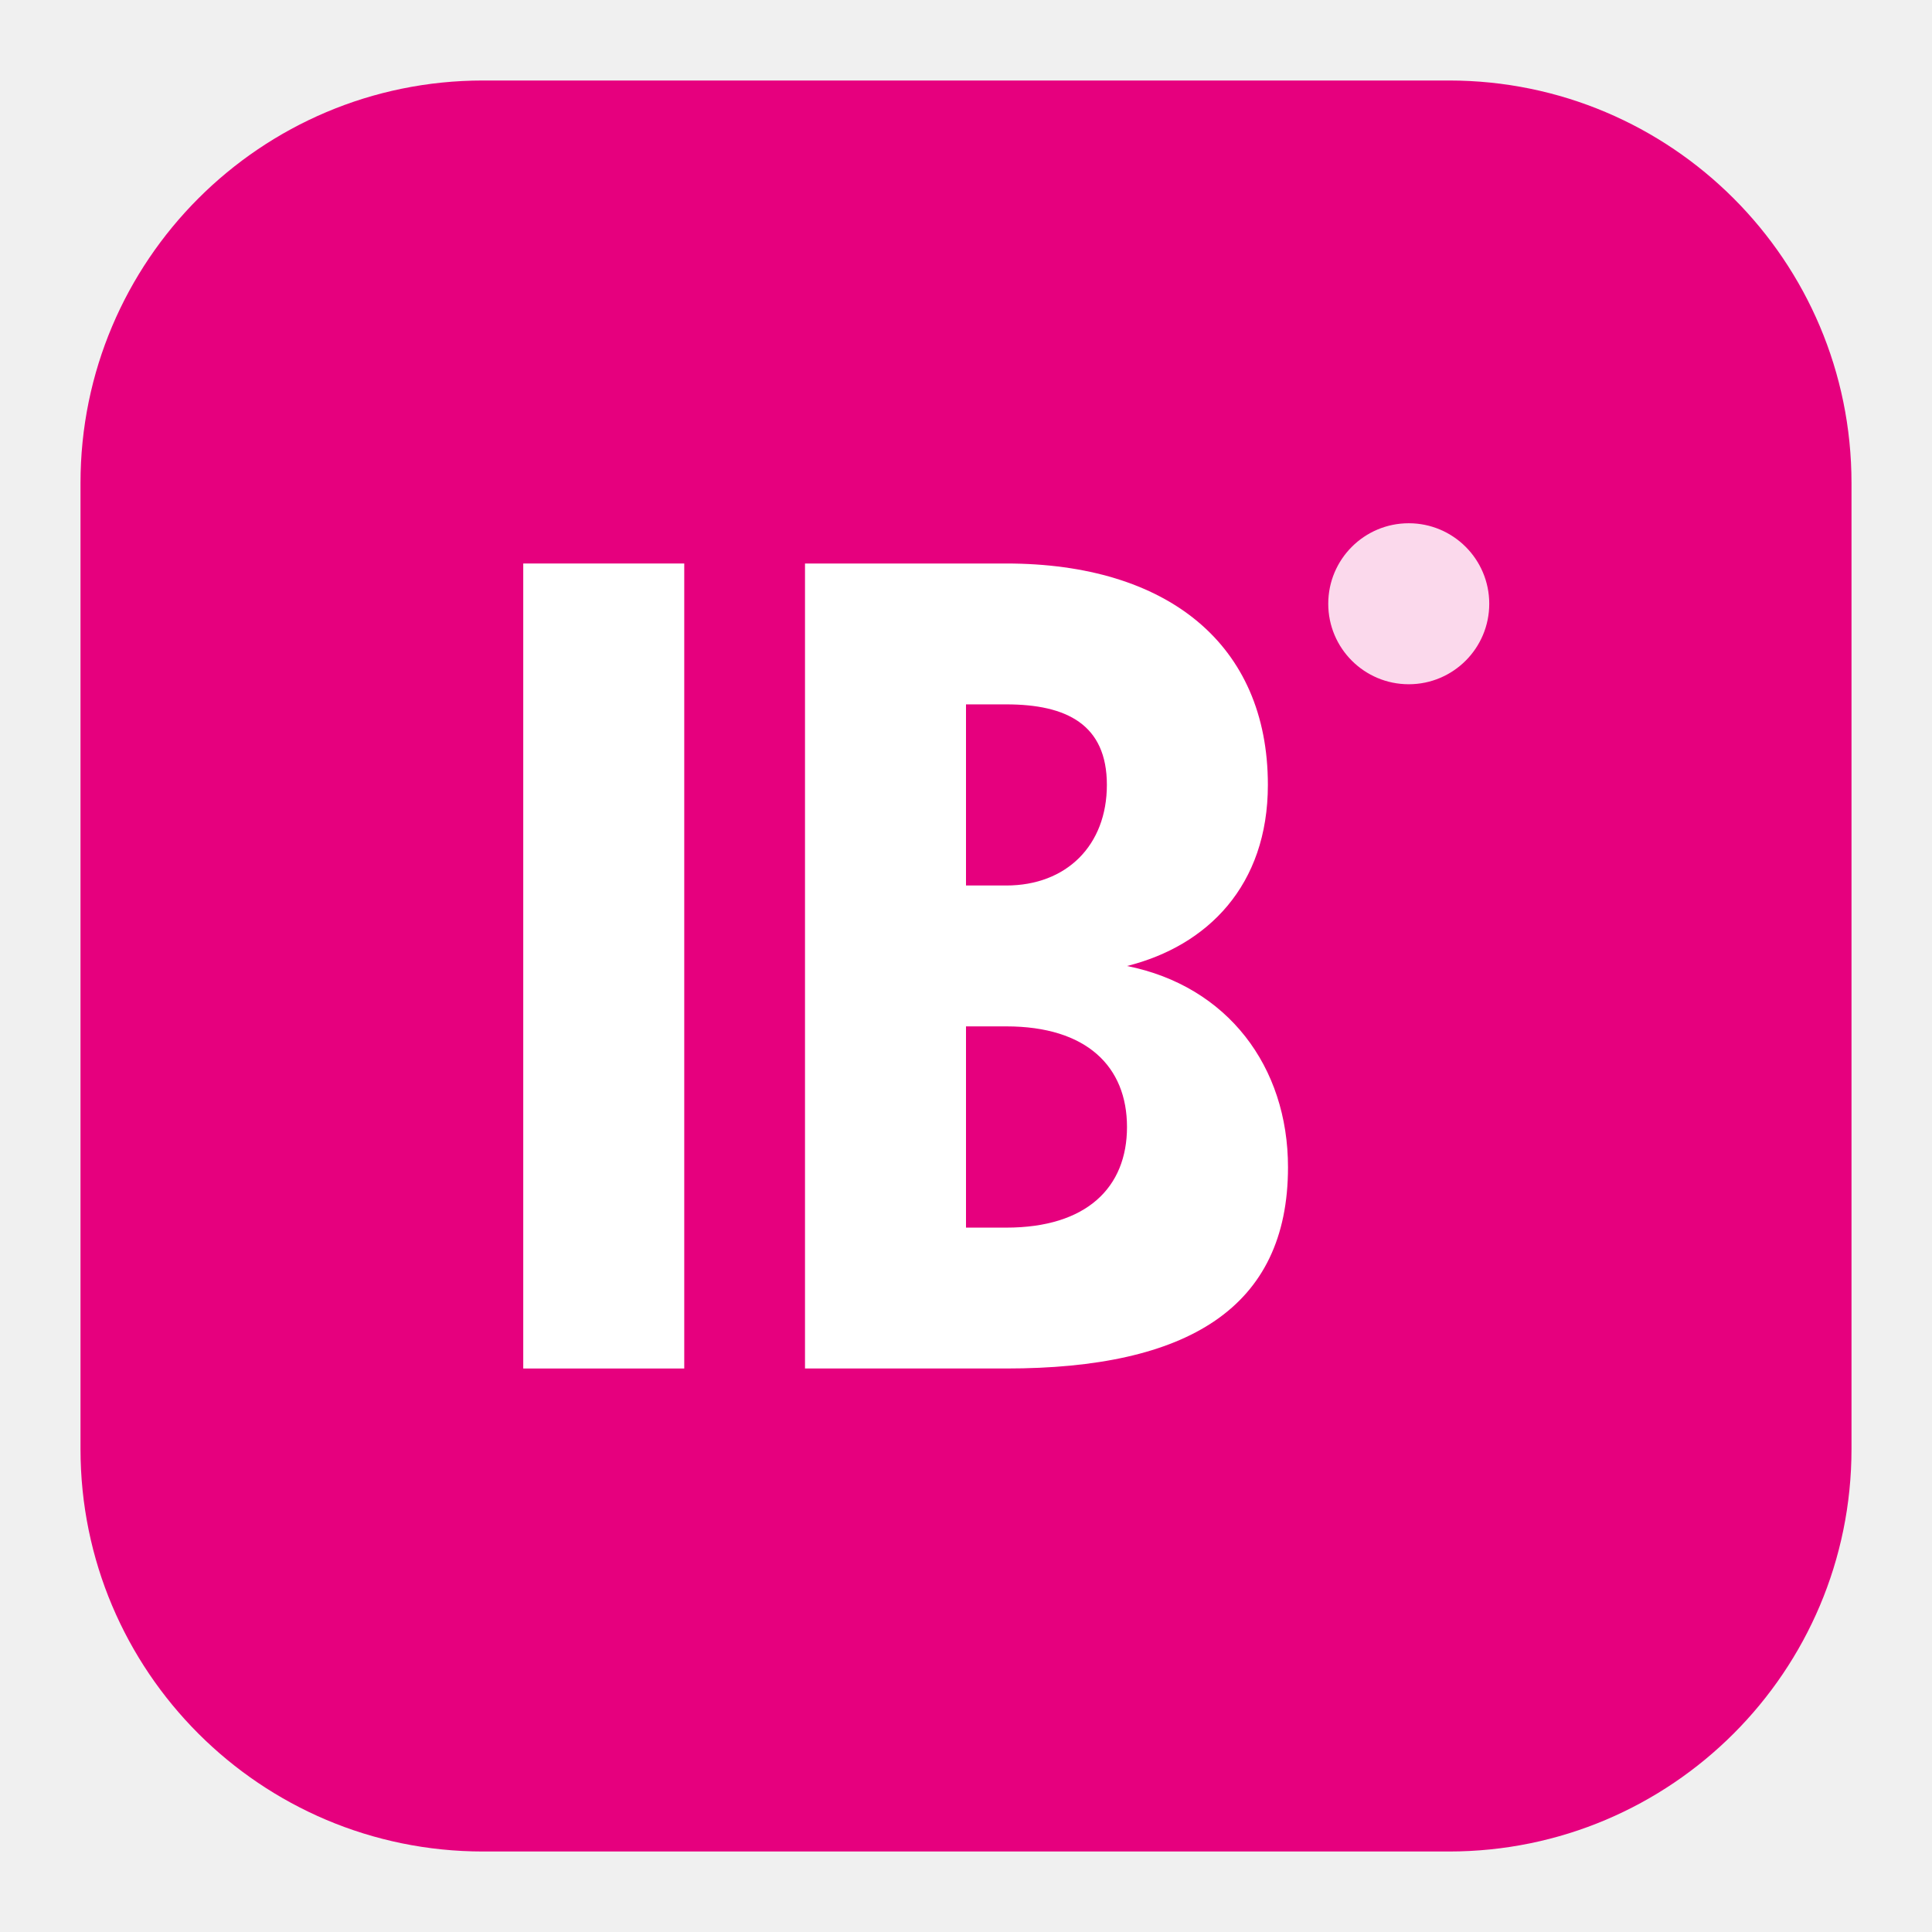
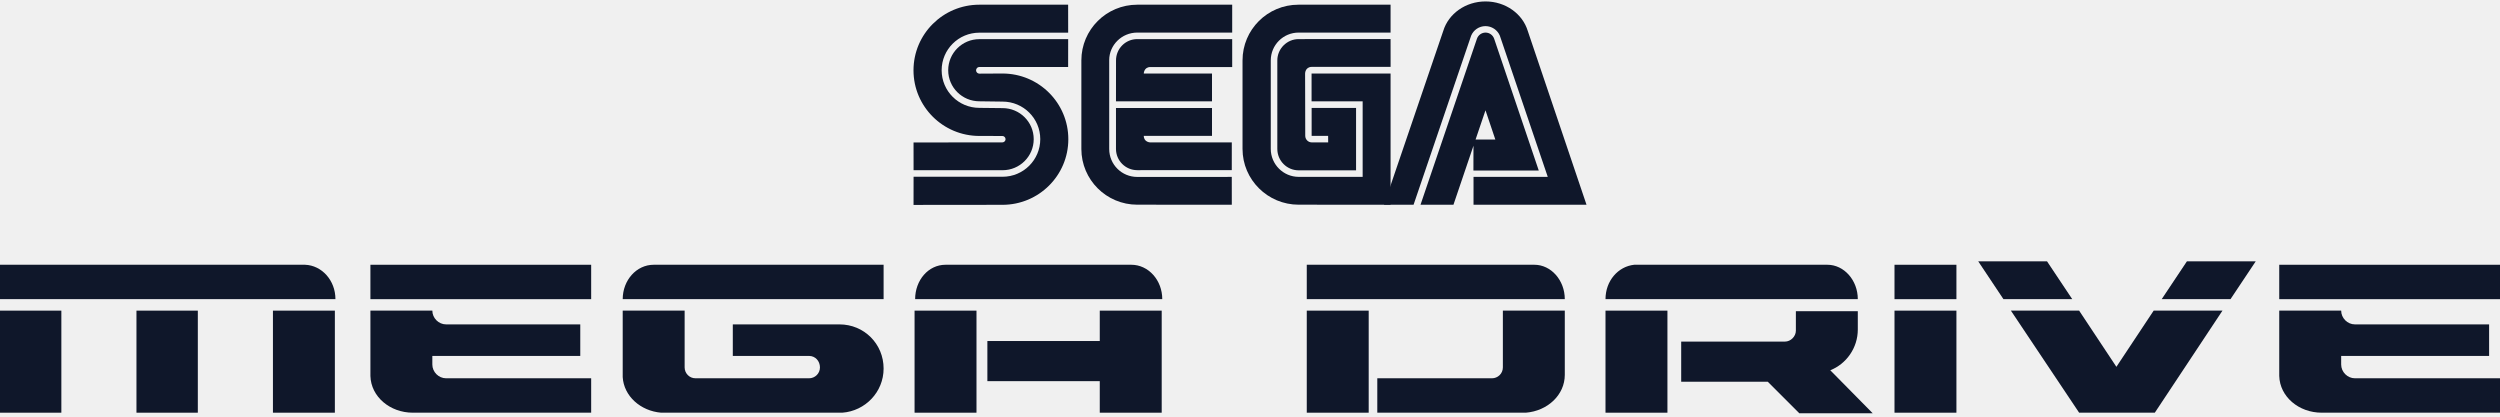
- <svg xmlns="http://www.w3.org/2000/svg" viewBox="0 0 96 96" role="img" aria-label="Sega Mega Drive">
-   <rect x="4" y="4" width="88" height="88" rx="20" fill="#E6007E" />
-   <path d="M26 28h8v40h-8z" fill="#fff" />
-   <path d="M40 28h10c8 0 13 4 13 11 0 5-3 8-7 9 5 1 8 5 8 10 0 7-5 10-14 10h-10zm8 7v9h2c3 0 5-2 5-5s-2-4-5-4zm0 16v10h2c4 0 6-2 6-5s-2-5-6-5z" fill="#fff" />
-   <circle cx="70" cy="30" r="4" fill="#fff" opacity=".85" />
+ <svg xmlns="http://www.w3.org/2000/svg" clip-rule="evenodd" fill-rule="evenodd" stroke-linejoin="round" stroke-miterlimit="2" viewBox="0 0 600 100">
+   <g fill="#0f172a">
+     <path d="m431.009 74.551v4.816c0 1.376-1.238 2.615-2.615 2.615h-24.908v9.633h20.78l7.569 7.569h17.615l-10.184-10.321c3.853-1.514 6.606-5.367 6.606-9.771v-4.404h-14.863z" />
+     <path d="m0 74.551h14.725v24.495h-14.725z" />
+     <path d="m32.752 74.551h14.725v24.495h-14.725z" />
+     <path d="m65.505 74.551h14.862v24.495h-14.862z" />
+     <path d="m88.899 74.551v15.688c.138 4.954 4.679 8.807 10.184 8.807h42.798v-8.257h-34.817c-1.789 0-3.303-1.513-3.303-3.302v-2.065h35.505v-7.568h-32.202c-1.789 0-3.303-1.514-3.303-3.303z" />
+     <path d="m149.45 74.551v15.963c.275 4.541 4.266 8.119 9.22 8.532h43.486c5.505-.413 9.908-4.954 9.908-10.596 0-5.918-4.679-10.596-10.596-10.596h-25.596v7.568h18.302c1.514 0 2.615 1.239 2.615 2.753 0 1.513-1.239 2.614-2.615 2.614h-27.247c-1.514 0-2.615-1.238-2.615-2.614v-13.624z" />
+     <path d="m219.495 74.551h14.862v24.495h-14.862z" />
+     <path d="m263.945 74.551v7.293h-26.973v9.633h26.973v7.569h14.862v-24.495z" />
+     <path d="m313.624 74.551h14.862v24.495h-14.862z" />
+     <path d="m360.688 74.551v13.624c0 1.513-1.238 2.614-2.615 2.614h-27.523v8.257h35.643c5.229-.413 9.357-4.266 9.357-9.082v-15.413z" />
+     <path d="m385.321 74.551h14.862v24.495h-14.862z" />
+     <path d="m454.679 74.551h14.862v24.495h-14.862z" />
+     <path d="m482.615 74.551 16.376 24.495h18.165l16.238-24.495h-16.513l-8.945 13.486-8.945-13.486z" />
+     <path d="m547.018 74.551v15.688c.138 4.954 4.679 8.807 10.184 8.807h42.798v-8.257h-34.817c-1.789 0-3.302-1.513-3.302-3.302v-2.065h35.504v-7.568h-32.202c-1.789 0-3.302-1.514-3.302-3.303z" />
+     <path d="m474.771 62.716 6.055 9.082h16.513l-6.055-9.082z" />
+     <path d="m524.862 62.716-6.055 9.082h16.514l6.055-9.082z" />
+     <path d="m0 63.542v8.256h80.505c0-4.541-3.303-8.119-7.294-8.256z" />
+     <path d="m88.899 63.542h52.982v8.257h-52.982z" />
+     <path d="m156.881 63.542c-4.129 0-7.431 3.715-7.431 8.256h62.614v-8.256z" />
+     <path d="m226.927 63.542c-4.129 0-7.294 3.715-7.294 8.256h59.312c0-4.541-3.303-8.256-7.431-8.256z" />
+     <path d="m313.624 63.542v8.256h61.926c0-4.541-3.302-8.256-7.293-8.256z" />
+     <path d="m392.202 63.542c-3.853.412-6.881 3.853-6.881 8.256h60.551c0-4.541-3.303-8.256-7.294-8.256z" />
+     <path d="m454.679 63.542h14.862v8.257h-14.862z" />
+     <path d="m547.018 63.542h52.982v8.257h-52.982z" />
+     <g fill-rule="nonzero">
+       <path d="m219.249 49.178 21.342-.022c8.732 0 15.808-7.055 15.808-15.747 0-8.71-7.076-15.765-15.808-15.765l-5.543.03c-.436 0-.791-.358-.791-.799s.355-.799.791-.799l21.304.004.009-6.683h-21.317c-4.121 0-7.475 3.348-7.475 7.461 0 4.117 3.353 7.452 7.475 7.452l5.569.074c5.003 0 9.051 4.034 9.051 9.012 0 4.982-4.048 9.025-9.051 9.025h-21.356z" />
+       <path d="m219.257 40.852h21.356c4.134 0 7.478-3.334 7.478-7.456 0-4.118-3.344-7.448-7.478-7.448l-5.569-.061c-4.994 0-9.047-4.039-9.047-9.03 0-4.976 4.053-9.016 9.047-9.016l21.317-.005-.009-6.709h-21.304c-8.722 0-15.808 7.047-15.808 15.748s7.086 15.752 15.808 15.752l5.513.008c.419 0 .773.342.773.774 0 .424-.354.765-.773.765l-21.312.017zm53.689 1.612c-3.703 0-6.736-2.951-6.736-6.719v-21.32c0-3.624 3.033-6.606 6.736-6.606l22.781.004v-6.696h-22.781c-7.413 0-13.419 5.984-13.419 13.372v21.247c0 7.388 6.006 13.38 13.419 13.38l22.686.01-.005-6.68z" />
+       <path d="m267.844 14.499c0-2.825 2.272-5.115 5.102-5.115h22.781v6.705h-19.627c-1.572 0-1.594 1.56-1.594 1.56h16.374v6.674h-23.044zm5.102 26.341c-2.821 0-5.111-2.277-5.111-5.094v-9.833h23.045v6.688h-16.375c.022 1.573 1.594 1.581 1.594 1.581h19.532l-.004 6.649zm38.745 1.607c-3.69 0-6.705-3.007-6.705-6.702v-21.247c0-3.698 2.994-6.679 6.687-6.679h22.065v-6.692h-22.116c-7.41 0-13.415 5.984-13.415 13.372v21.247c0 7.388 6.057 13.38 13.466 13.38l22.065.01v-31.487h-18.962v6.674h12.261v18.124z" />
+       <path d="m306.558 35.745c0 2.831 2.29 5.134 5.115 5.134h13.782v-14.975h-10.663v6.697h3.958l.012 1.573h-3.939c-.86 0-1.564-.713-1.564-1.573l-.035-14.957s-.005-1.555 1.581-1.594h18.94l-.008-6.671-22.065.005c-2.806 0-5.115 2.309-5.115 5.115v21.246m47.914-26.461c.306-.873 1.135-1.462 2.061-1.462.925 0 1.754.589 2.06 1.462l10.711 31.642h-15.683l.017-7.444h5.241l-2.36-7.012-7.686 22.66h-7.906z" />
+       <path d="m371.462 42.447h-17.816v6.683h27.114l-14.102-41.721c-1.235-4.07-5.309-7.064-10.131-7.064-4.83 0-8.891 2.981-10.136 7.047l-14.231 41.738h7.099l13.817-40.572c.577-1.385 1.938-2.291 3.439-2.289 1.498.002 2.857.902 3.443 2.281z" />
+     </g>
+   </g>
</svg>
